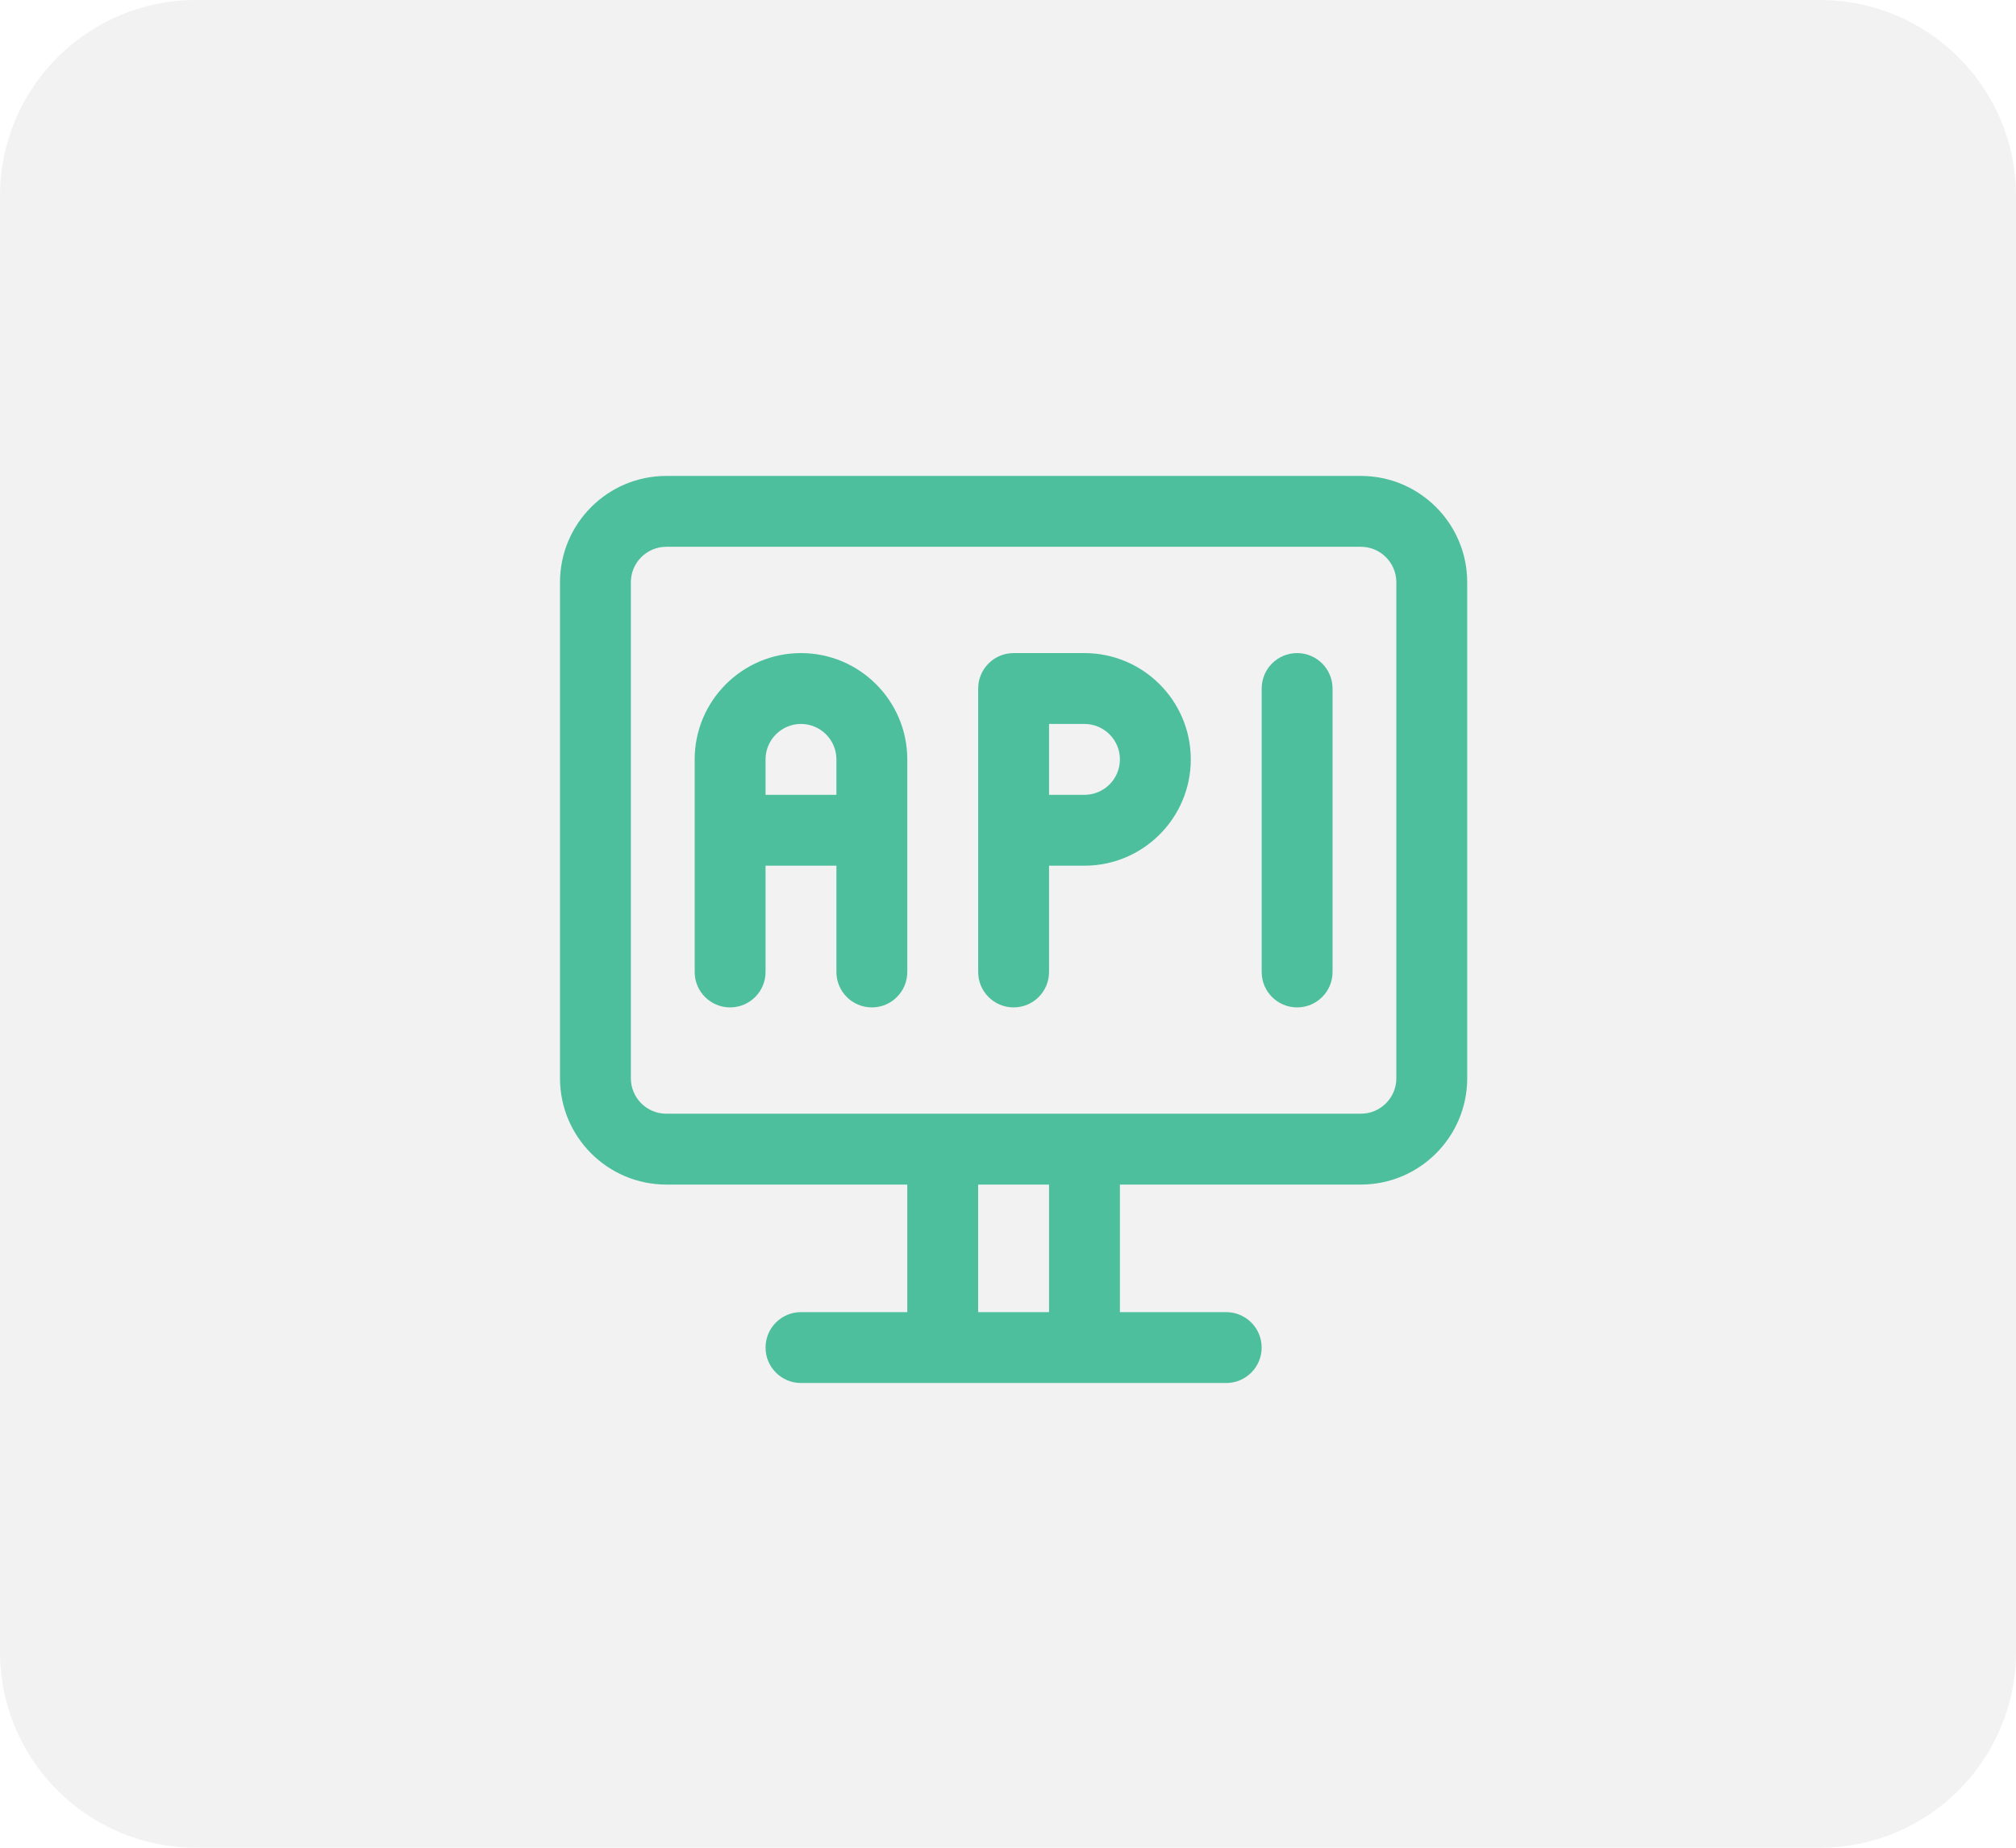
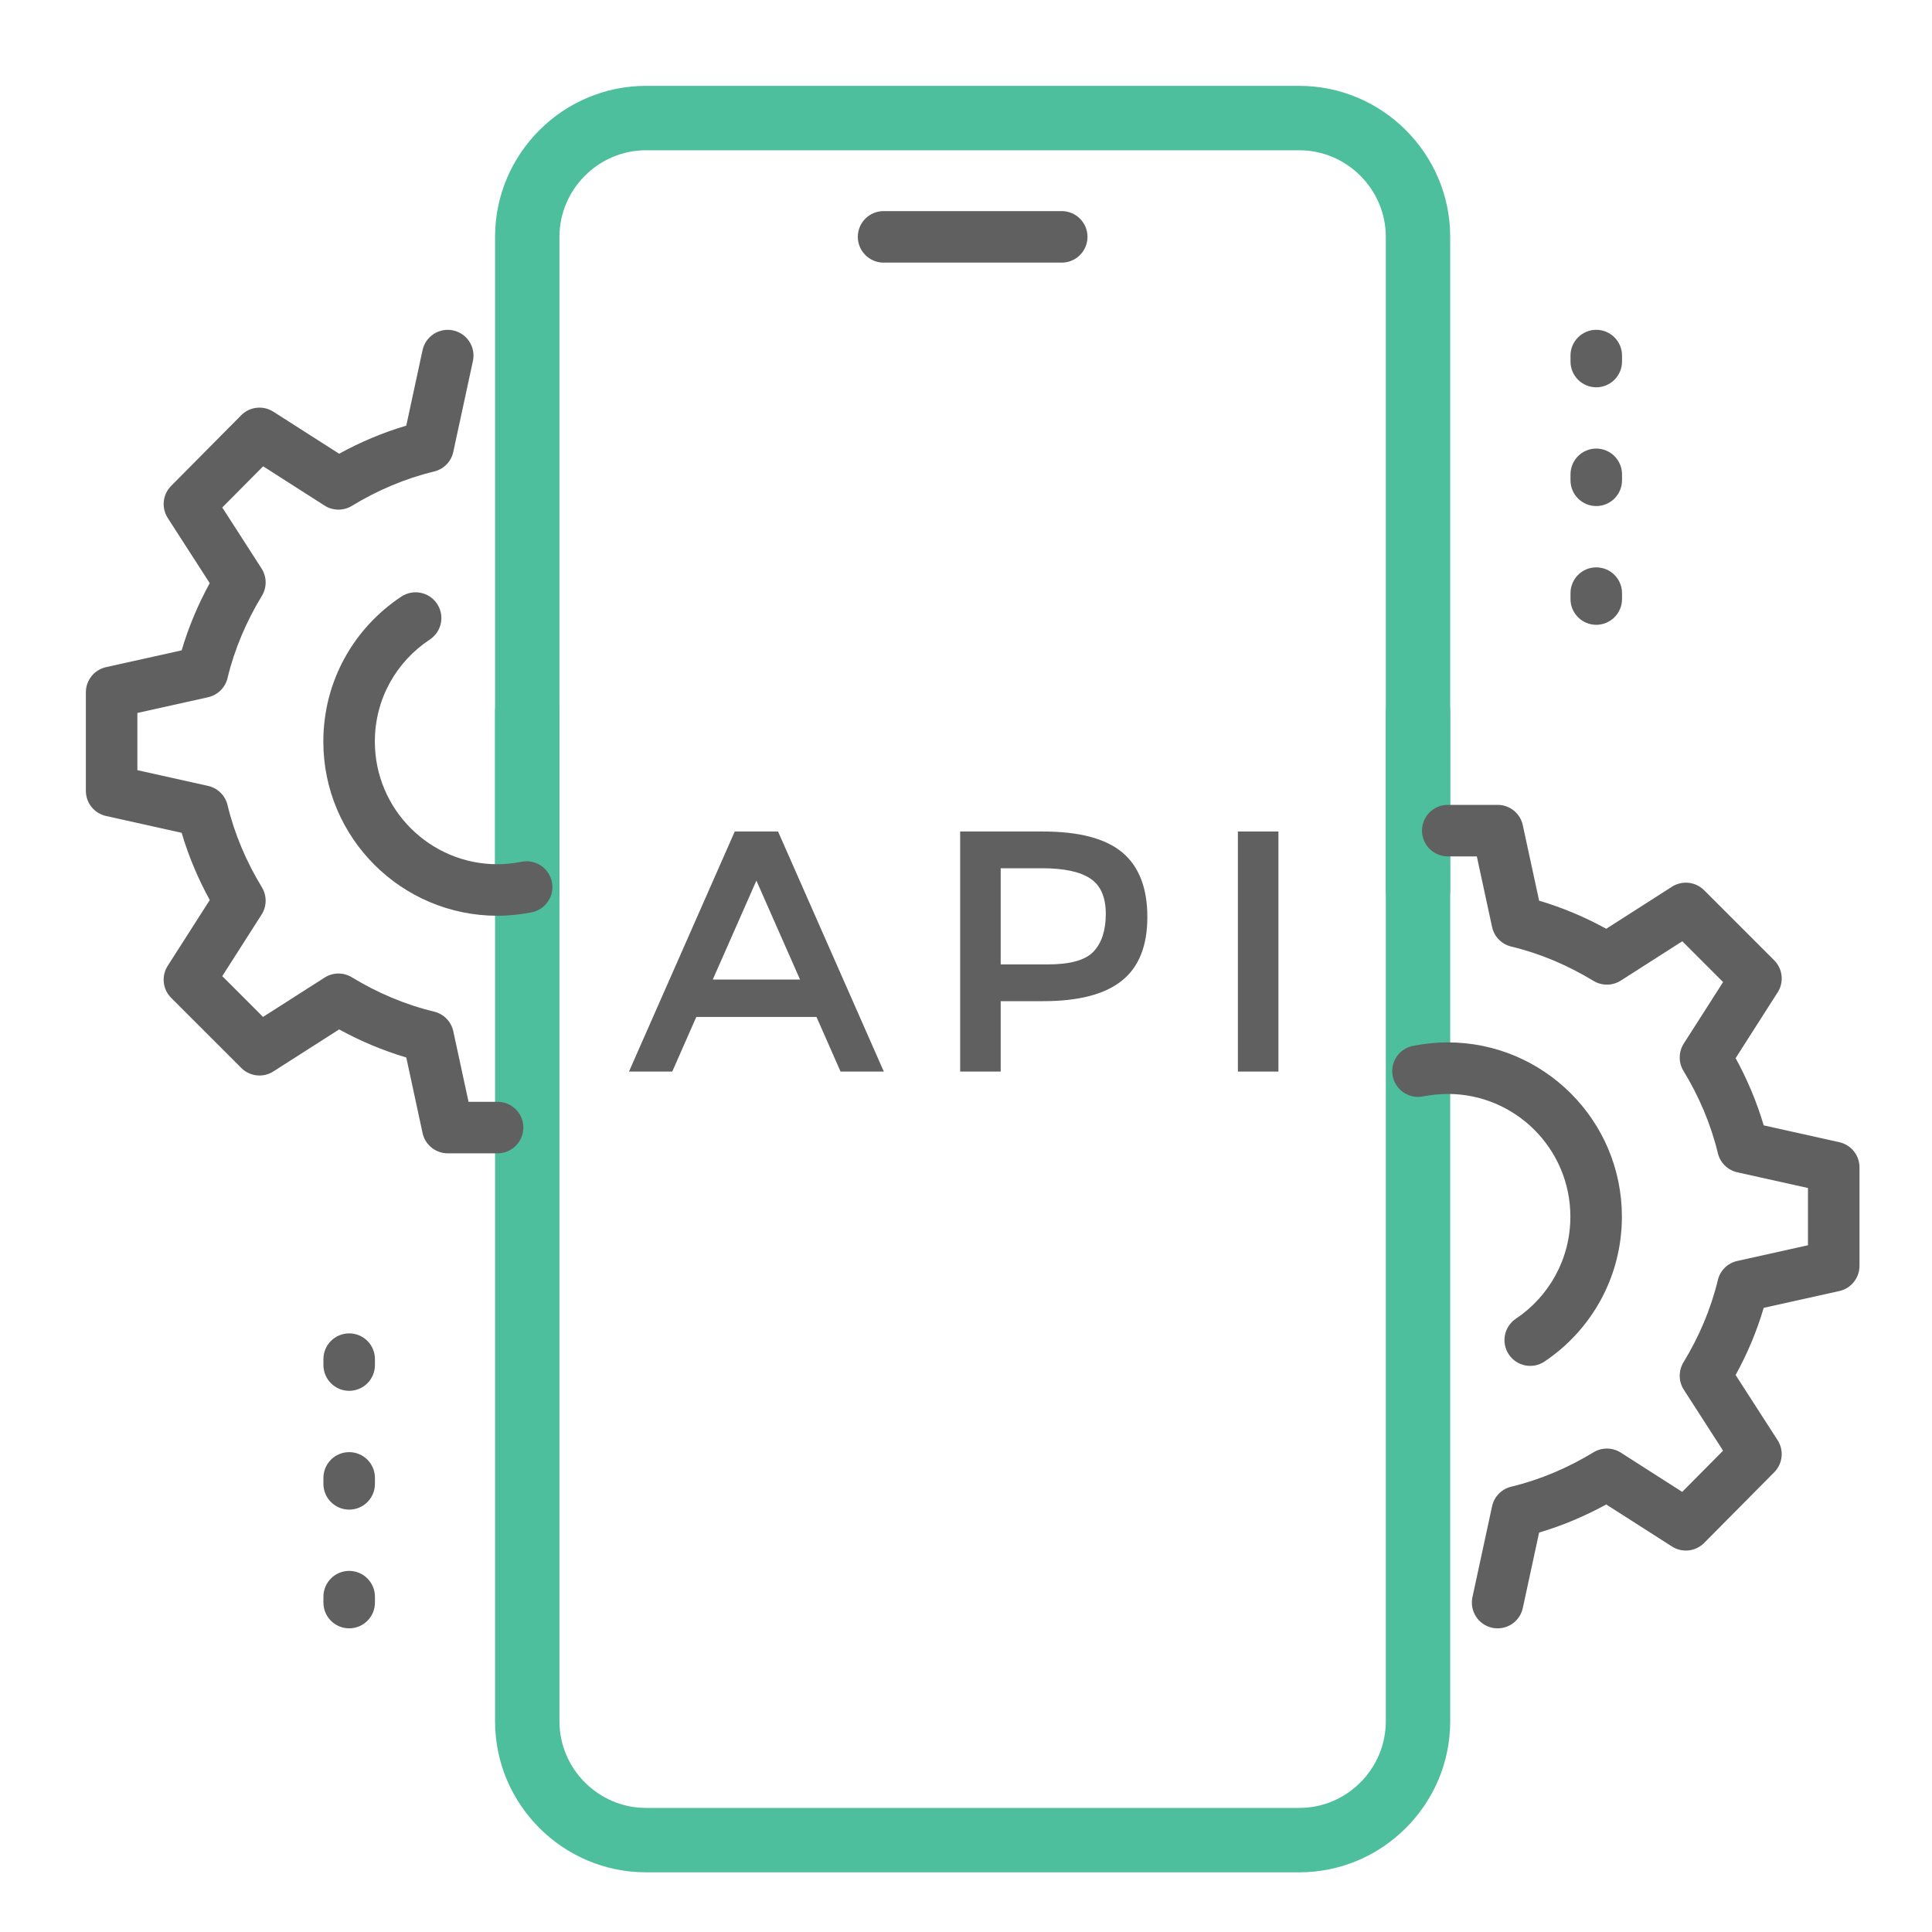
- <svg xmlns="http://www.w3.org/2000/svg" width="72" height="66" viewBox="0 0 72 66" fill="none">
-   <rect width="72" height="66" rx="7" fill="#F2F2F2" />
-   <path d="M28.606 23.328C26.513 23.328 24.81 25.031 24.81 27.125V34.719C24.81 35.418 25.376 35.984 26.075 35.984C26.774 35.984 27.341 35.418 27.341 34.719V30.922H29.872V34.719C29.872 35.418 30.439 35.984 31.138 35.984C31.837 35.984 32.403 35.418 32.403 34.719V27.125C32.403 25.031 30.7 23.328 28.606 23.328ZM27.341 28.391V27.125C27.341 26.427 27.909 25.859 28.606 25.859C29.304 25.859 29.872 26.427 29.872 27.125V28.391H27.341Z" fill="#4DBF9D" />
-   <path d="M38.731 23.328H36.2C35.501 23.328 34.935 23.895 34.935 24.594V34.719C34.935 35.418 35.501 35.984 36.2 35.984C36.899 35.984 37.466 35.418 37.466 34.719V30.922H38.731C40.825 30.922 42.528 29.219 42.528 27.125C42.528 25.031 40.825 23.328 38.731 23.328ZM38.731 28.391H37.466V25.859H38.731C39.429 25.859 39.997 26.427 39.997 27.125C39.997 27.823 39.429 28.391 38.731 28.391Z" fill="#4DBF9D" />
-   <path d="M46.325 23.328C45.626 23.328 45.06 23.895 45.06 24.594V34.719C45.06 35.418 45.626 35.984 46.325 35.984C47.024 35.984 47.591 35.418 47.591 34.719V24.594C47.591 23.895 47.024 23.328 46.325 23.328Z" fill="#4DBF9D" />
-   <path d="M48.603 17H23.797C21.703 17 20 18.703 20 20.797V38.516C20 40.609 21.703 42.312 23.797 42.312H32.403V46.869H28.606C27.907 46.869 27.341 47.435 27.341 48.134C27.341 48.833 27.907 49.4 28.606 49.4H43.794C44.493 49.4 45.059 48.833 45.059 48.134C45.059 47.435 44.493 46.869 43.794 46.869H39.997V42.312H48.603C50.697 42.312 52.4 40.609 52.4 38.516V20.797C52.4 18.703 50.697 17 48.603 17ZM37.466 46.869H34.934V42.312H37.466V46.869ZM49.869 38.516C49.869 39.214 49.301 39.781 48.603 39.781H23.797C23.099 39.781 22.531 39.214 22.531 38.516V20.797C22.531 20.099 23.099 19.531 23.797 19.531H48.603C49.301 19.531 49.869 20.099 49.869 20.797V38.516Z" fill="#4DBF9D" />
+ <svg xmlns="http://www.w3.org/2000/svg" width="45" height="45" viewBox="0 0 45 45" fill="none">
+   <path fill-rule="evenodd" clip-rule="evenodd" d="M19.98 5.516C19.98 5.185 20.249 4.917 20.581 4.917H24.73C25.061 4.917 25.33 5.185 25.33 5.516C25.33 5.848 25.061 6.117 24.73 6.117H20.581C20.249 6.117 19.98 5.848 19.98 5.516Z" fill="#606060" />
+   <path fill-rule="evenodd" clip-rule="evenodd" d="M12.281 15.831C12.695 15.831 13.031 16.167 13.031 16.581V40.094C13.031 41.201 13.94 42.11 15.047 42.11H30.262C31.369 42.11 32.278 41.201 32.278 40.094V16.581C32.278 16.167 32.614 15.831 33.028 15.831C33.442 15.831 33.778 16.167 33.778 16.581V40.094C33.778 42.03 32.197 43.61 30.262 43.61H15.047C13.112 43.61 11.531 42.03 11.531 40.094V16.581C11.531 16.167 11.867 15.831 12.281 15.831Z" fill="#4DBF9D" />
+   <path fill-rule="evenodd" clip-rule="evenodd" d="M15.047 3.5C13.94 3.5 13.031 4.409 13.031 5.516V20.73C13.031 21.145 12.695 21.48 12.281 21.48C11.867 21.48 11.531 21.145 11.531 20.73V5.516C11.531 3.581 13.112 2 15.047 2H30.262C32.197 2 33.778 3.581 33.778 5.516V20.73C33.778 21.145 33.442 21.48 33.028 21.48C32.614 21.48 32.278 21.145 32.278 20.73V5.516C32.278 4.409 31.369 3.5 30.262 3.5H15.047Z" fill="#4DBF9D" />
+   <path fill-rule="evenodd" clip-rule="evenodd" d="M37.18 7.682C37.511 7.682 37.78 7.951 37.78 8.282V8.421C37.78 8.752 37.511 9.021 37.18 9.021C36.849 9.021 36.58 8.752 36.58 8.421V8.282C36.58 7.951 36.849 7.682 37.18 7.682Z" fill="#606060" />
+   <path fill-rule="evenodd" clip-rule="evenodd" d="M37.18 10.448C37.511 10.448 37.78 10.717 37.78 11.049V11.187C37.78 11.518 37.511 11.787 37.18 11.787C36.849 11.787 36.58 11.518 36.58 11.187V11.049C36.58 10.717 36.849 10.448 37.18 10.448Z" fill="#606060" />
+   <path fill-rule="evenodd" clip-rule="evenodd" d="M37.18 13.215C37.511 13.215 37.78 13.483 37.78 13.815V13.953C37.78 14.284 37.511 14.553 37.18 14.553C36.849 14.553 36.58 14.284 36.58 13.953V13.815C36.58 13.483 36.849 13.215 37.18 13.215Z" fill="#606060" />
+   <path fill-rule="evenodd" clip-rule="evenodd" d="M8.133 31.057C8.465 31.057 8.733 31.325 8.733 31.657V31.795C8.733 32.126 8.465 32.395 8.133 32.395C7.802 32.395 7.533 32.126 7.533 31.795V31.657C7.533 31.325 7.802 31.057 8.133 31.057Z" fill="#606060" />
+   <path fill-rule="evenodd" clip-rule="evenodd" d="M8.133 33.823C8.465 33.823 8.733 34.092 8.733 34.423V34.562C8.733 34.893 8.465 35.162 8.133 35.162C7.802 35.162 7.533 34.893 7.533 34.562V34.423C7.533 34.092 7.802 33.823 8.133 33.823Z" fill="#606060" />
+   <path fill-rule="evenodd" clip-rule="evenodd" d="M8.133 36.589C8.465 36.589 8.733 36.858 8.733 37.189V37.327C8.733 37.659 8.465 37.927 8.133 37.927C7.802 37.927 7.533 37.659 7.533 37.327V37.189C7.533 36.858 7.802 36.589 8.133 36.589Z" fill="#606060" />
+   <path fill-rule="evenodd" clip-rule="evenodd" d="M33.121 19.347C33.121 19.016 33.39 18.747 33.721 18.747H34.883C35.166 18.747 35.41 18.944 35.469 19.221L35.849 20.979C36.399 21.141 36.923 21.364 37.412 21.633L38.944 20.653C39.181 20.502 39.492 20.535 39.692 20.735L41.324 22.367C41.523 22.566 41.557 22.877 41.405 23.114L40.426 24.646C40.694 25.136 40.918 25.661 41.08 26.212L42.841 26.604C43.116 26.665 43.311 26.908 43.311 27.189V29.485C43.311 29.766 43.116 30.01 42.841 30.071L41.08 30.462C40.918 31.013 40.695 31.537 40.426 32.027L41.404 33.545C41.556 33.781 41.524 34.092 41.325 34.292L39.693 35.938C39.494 36.139 39.182 36.173 38.944 36.021L37.412 35.042C36.923 35.31 36.399 35.533 35.849 35.696L35.469 37.454C35.4 37.778 35.08 37.984 34.756 37.914C34.432 37.844 34.227 37.525 34.296 37.201L34.753 35.085C34.801 34.859 34.975 34.682 35.199 34.628C35.88 34.464 36.528 34.185 37.116 33.827C37.312 33.708 37.558 33.711 37.751 33.834L39.182 34.749L40.134 33.789L39.219 32.369C39.095 32.176 39.092 31.928 39.211 31.732C39.569 31.144 39.848 30.496 40.012 29.815C40.065 29.592 40.241 29.419 40.465 29.37L42.111 29.004V27.671L40.465 27.305C40.241 27.255 40.065 27.082 40.012 26.859C39.848 26.178 39.569 25.53 39.211 24.942C39.092 24.747 39.095 24.5 39.218 24.307L40.134 22.874L39.184 21.924L37.751 22.84C37.558 22.963 37.312 22.966 37.116 22.847C36.528 22.489 35.88 22.21 35.199 22.047C34.975 21.993 34.801 21.815 34.753 21.59L34.398 19.947H33.721C33.39 19.947 33.121 19.678 33.121 19.347Z" fill="#606060" />
+   <path fill-rule="evenodd" clip-rule="evenodd" d="M32.917 24.359C33.166 24.312 33.439 24.279 33.719 24.279C35.959 24.279 37.777 26.097 37.777 28.337C37.777 29.749 37.062 30.983 35.976 31.712C35.701 31.897 35.329 31.824 35.144 31.549C34.959 31.274 35.032 30.901 35.307 30.716C36.076 30.2 36.577 29.332 36.577 28.337C36.577 26.76 35.297 25.48 33.719 25.48C33.53 25.48 33.333 25.502 33.138 25.538C32.813 25.599 32.499 25.385 32.438 25.059C32.377 24.734 32.592 24.42 32.917 24.359Z" fill="#606060" />
+   <path fill-rule="evenodd" clip-rule="evenodd" d="M10.181 14.065C10.364 14.341 10.288 14.713 10.011 14.896C9.232 15.412 8.731 16.279 8.731 17.273C8.731 18.85 10.012 20.13 11.589 20.13C11.776 20.13 11.959 20.108 12.156 20.071C12.482 20.01 12.795 20.225 12.856 20.551C12.918 20.876 12.703 21.19 12.377 21.251C12.132 21.297 11.872 21.33 11.589 21.33C9.349 21.33 7.531 19.513 7.531 17.273C7.531 15.86 8.248 14.624 9.349 13.895C9.626 13.713 9.998 13.788 10.181 14.065Z" fill="#606060" />
+   <path fill-rule="evenodd" clip-rule="evenodd" d="M10.555 7.696C10.879 7.766 11.085 8.085 11.015 8.409L10.558 10.525C10.51 10.751 10.336 10.928 10.112 10.982C9.431 11.146 8.783 11.425 8.195 11.783C8 11.902 7.753 11.899 7.56 11.776L6.129 10.861L5.177 11.82L6.092 13.241C6.216 13.434 6.22 13.682 6.1 13.878C5.742 14.466 5.463 15.114 5.299 15.795C5.246 16.018 5.07 16.19 4.846 16.24L3.2 16.606V17.939L4.846 18.305C5.07 18.355 5.246 18.528 5.299 18.75C5.463 19.432 5.742 20.079 6.1 20.667C6.219 20.863 6.216 21.11 6.093 21.302L5.177 22.736L6.127 23.686L7.56 22.77C7.753 22.646 8 22.644 8.195 22.763C8.783 23.121 9.431 23.399 10.112 23.563C10.336 23.617 10.51 23.795 10.558 24.02L10.913 25.663H11.59C11.921 25.663 12.19 25.931 12.19 26.263C12.19 26.594 11.921 26.863 11.59 26.863H10.428C10.146 26.863 9.901 26.666 9.842 26.389L9.463 24.631C8.913 24.468 8.388 24.245 7.899 23.977L6.367 24.956C6.13 25.108 5.819 25.074 5.62 24.875L3.988 23.243C3.788 23.044 3.755 22.733 3.906 22.496L4.886 20.964C4.617 20.474 4.394 19.949 4.231 19.398L2.47 19.006C2.195 18.945 2 18.702 2 18.421V16.125C2 15.844 2.195 15.6 2.47 15.539L4.231 15.148C4.394 14.597 4.617 14.072 4.885 13.583L3.907 12.065C3.755 11.828 3.788 11.518 3.986 11.318L5.618 9.672C5.817 9.471 6.129 9.437 6.367 9.589L7.899 10.568C8.388 10.3 8.913 10.077 9.463 9.914L9.842 8.156C9.912 7.832 10.231 7.626 10.555 7.696Z" fill="#606060" />
+   <path d="M16.218 23.687L15.658 24.959H14.65L17.114 19.367H18.122L20.586 24.959H19.578L19.018 23.687H16.218ZM18.634 22.815L17.618 20.511L16.602 22.815H18.634Z" fill="#606060" />
+   <path d="M24.284 19.367C25.132 19.367 25.751 19.529 26.14 19.855C26.529 20.18 26.724 20.681 26.724 21.359C26.724 22.036 26.524 22.532 26.124 22.847C25.729 23.161 25.121 23.319 24.3 23.319H23.308V24.959H22.364V19.367H24.284ZM24.404 22.463C24.927 22.463 25.281 22.364 25.468 22.167C25.66 21.964 25.756 21.671 25.756 21.287C25.756 20.897 25.636 20.623 25.396 20.463C25.156 20.303 24.78 20.223 24.268 20.223H23.308V22.463H24.404Z" fill="#606060" />
+   <path d="M28.833 19.367H29.777V24.959H28.833V19.367Z" fill="#606060" />
</svg>
